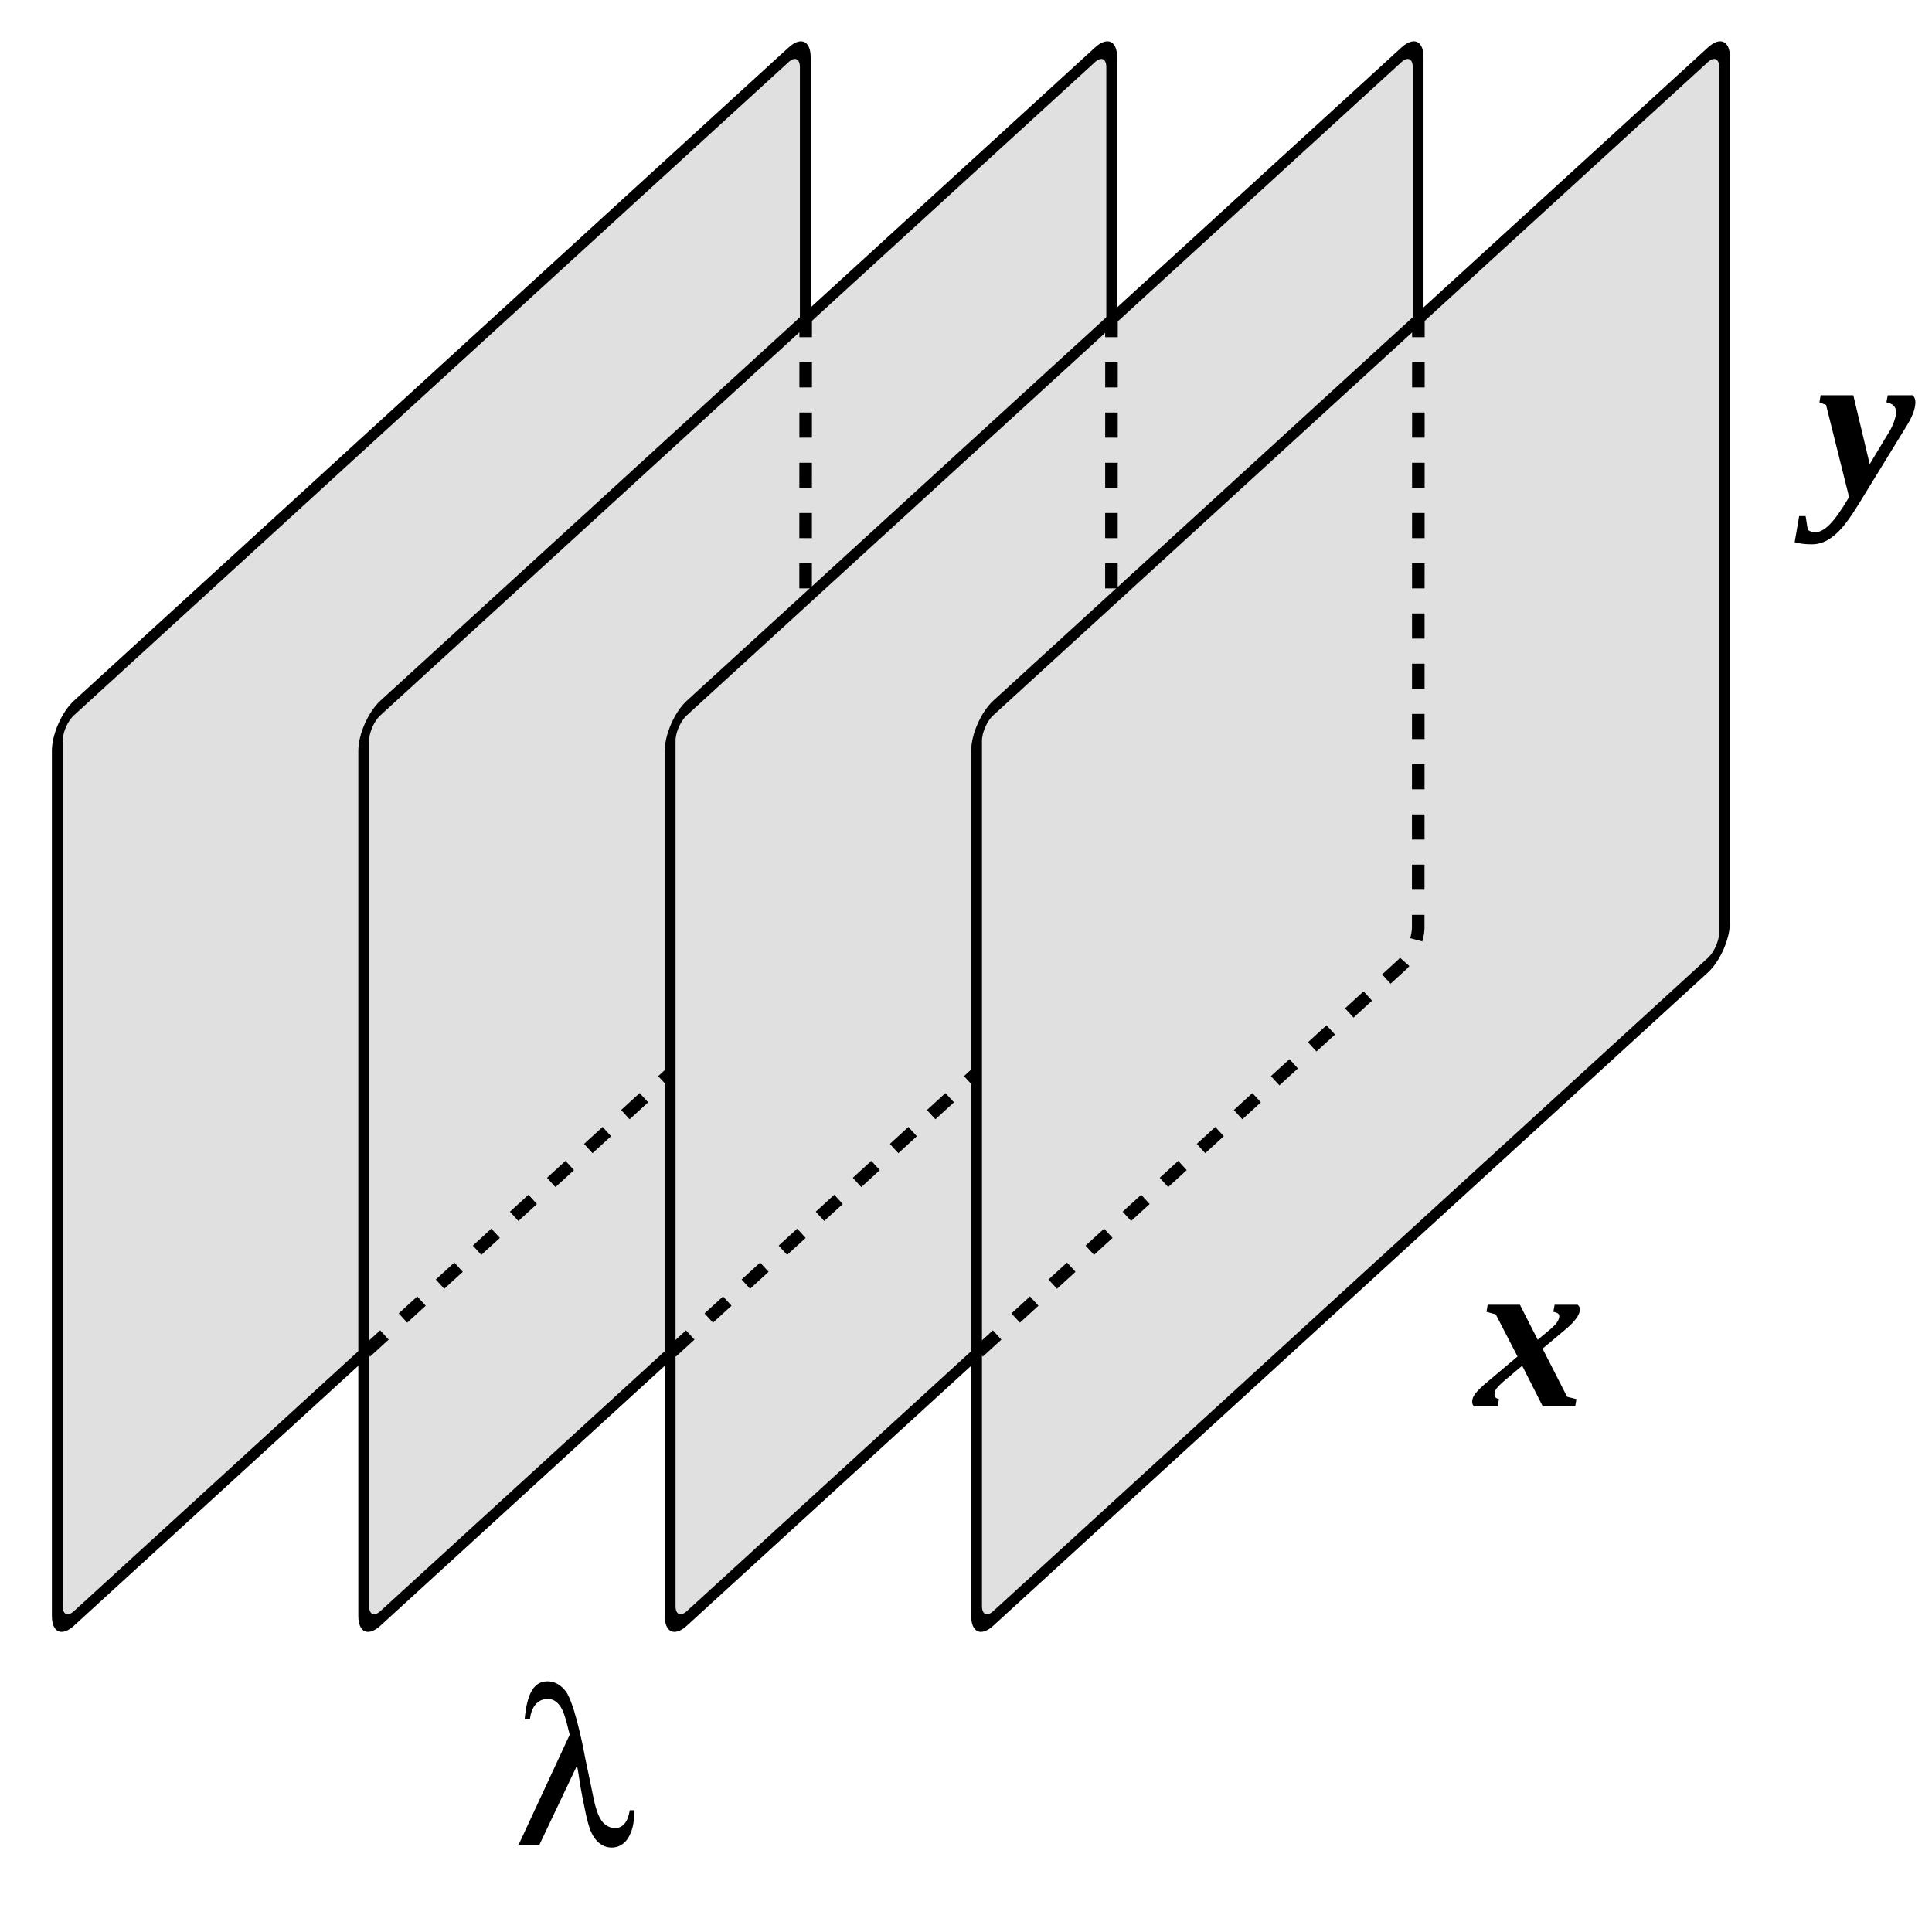
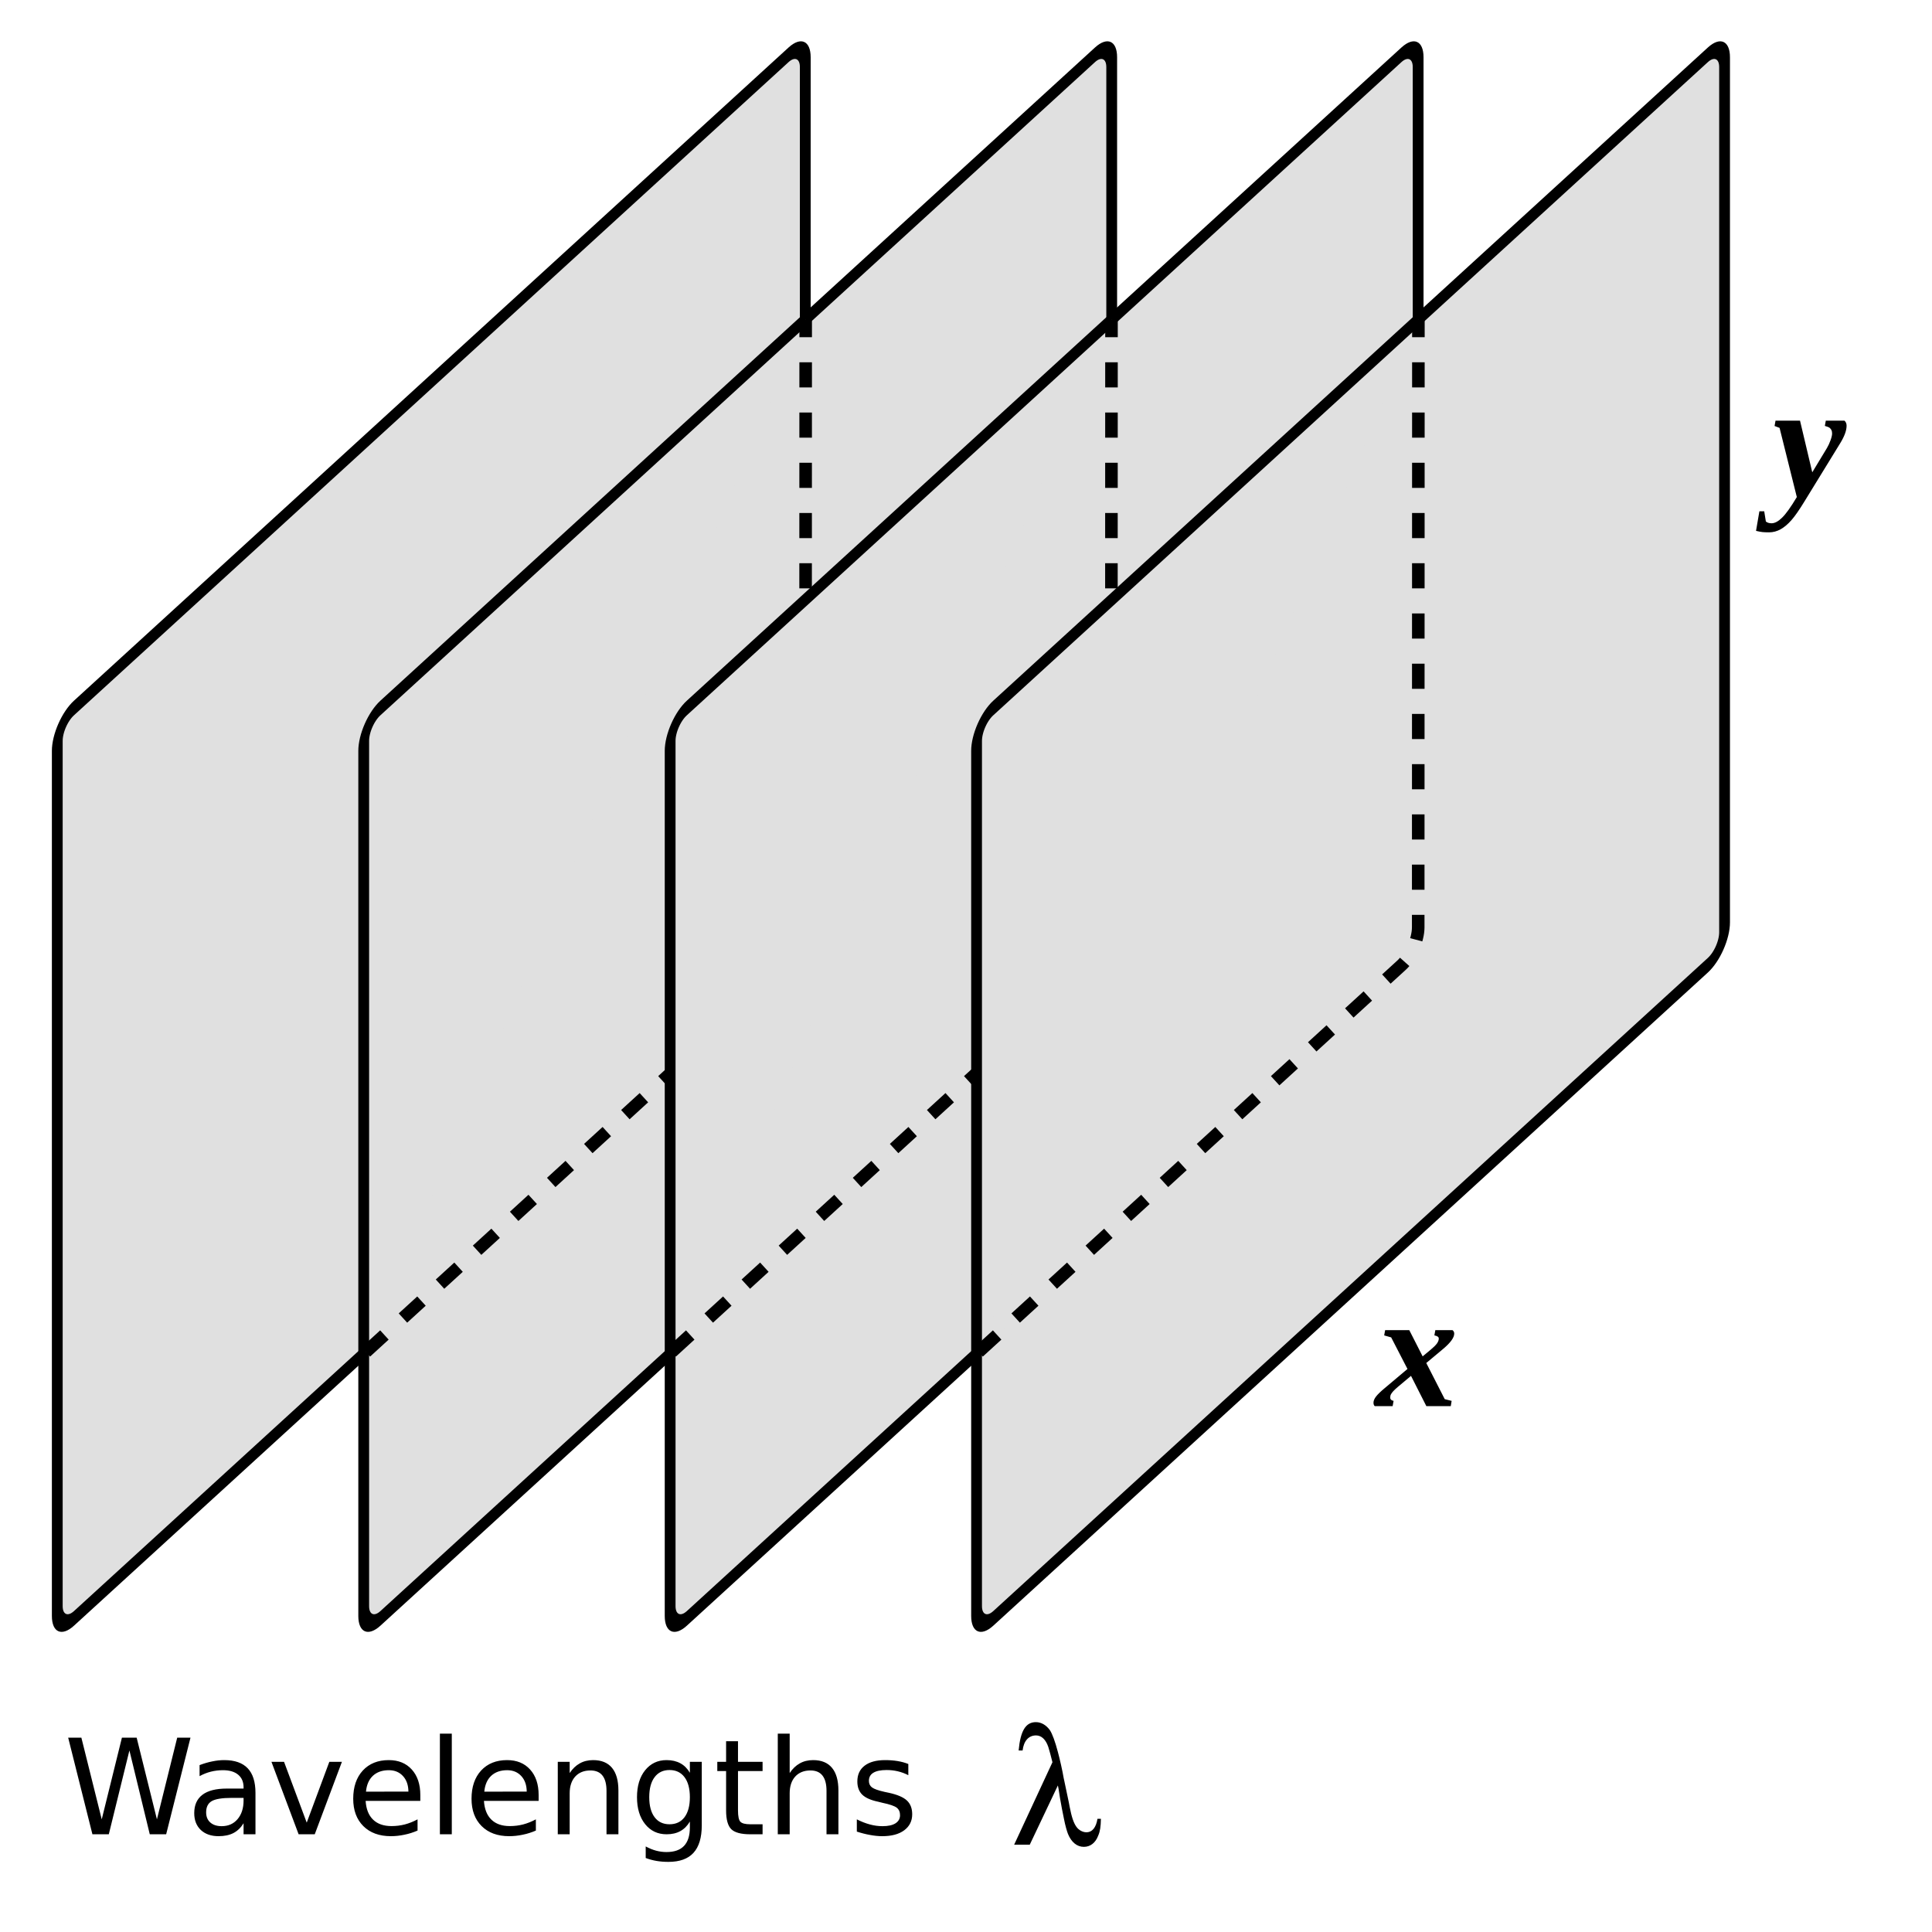
<svg xmlns="http://www.w3.org/2000/svg" width="350" height="350" id="svg2" version="1.0">
  <defs id="defs4">
    <marker orient="auto" refY="0" refX="0" id="Arrow1Lend" style="overflow:visible">
      <path id="path4433" d="M 0,0 5,-5 -12.5,0 5,5 0,0 z" style="fill-rule:evenodd;stroke:#000000;stroke-width:1pt;marker-start:none" transform="matrix(-0.8,0,0,-0.8,-10,0)" />
    </marker>
  </defs>
  <g id="layer1" transform="translate(0,-415)">
    <rect transform="matrix(0,1,0.7381089,-0.6746816,0,0)" style="fill:#e0e0e0;fill-opacity:1;stroke:#000000;stroke-width:2.648;stroke-miterlimit:4;stroke-opacity:1;stroke-dasharray:none" id="rect3584" width="164.929" height="183.586" x="555.508" y="14.058" ry="4.102" />
    <rect ry="4.102" y="89.268" x="606.251" height="183.586" width="164.929" id="rect3582" style="fill:#e0e0e0;fill-opacity:1;stroke:#000000;stroke-width:2.648;stroke-miterlimit:4;stroke-opacity:1;stroke-dasharray:none" transform="matrix(0,1,0.7381089,-0.6746816,0,0)" />
    <path style="fill:#e0e0e0;fill-opacity:1;stroke:#000000;stroke-width:2.275;stroke-miterlimit:4;stroke-opacity:1;stroke-dasharray:4.55, 4.55;stroke-dashoffset:0" d="m 66.282,659.916 76.613,-70.06 c 1.677,-1.533 3.028,-4.597 3.028,-6.869 l 0.034,-110.139" id="path5225" />
    <rect transform="matrix(0,1,0.7381089,-0.6746816,0,0)" style="fill:#e0e0e0;fill-opacity:1;stroke:#000000;stroke-width:2.648;stroke-miterlimit:4;stroke-opacity:1;stroke-dasharray:none" id="rect3580" width="164.929" height="183.586" x="656.994" y="164.478" ry="4.102" />
    <path id="path5223" d="m 121.683,659.916 76.613,-70.06 c 1.677,-1.533 3.028,-4.597 3.028,-6.869 l 0.034,-110.139" style="fill:#e0e0e0;fill-opacity:1;stroke:#000000;stroke-width:2.275;stroke-miterlimit:4;stroke-opacity:1;stroke-dasharray:4.55, 4.55;stroke-dashoffset:0" />
    <rect ry="4.102" y="239.688" x="707.737" height="183.586" width="164.929" id="rect3578" style="fill:#e0e0e0;fill-opacity:1;stroke:#000000;stroke-width:2.648;stroke-miterlimit:4;stroke-opacity:1;stroke-dasharray:none" transform="matrix(0,1,0.7381089,-0.6746816,0,0)" />
-     <text xml:space="preserve" style="font-size:40px;font-style:italic;font-variant:normal;font-weight:bold;font-stretch:normal;fill:#000000;fill-opacity:1;stroke:none;font-family:Times New Roman;-inkscape-font-specification:Bitstream Vera Sans Bold" x="329.12" y="504.966" id="text4592">
-       <tspan id="tspan4594" x="329.12" y="504.966">y</tspan>
+     <text xml:space="preserve" style="font-size:30px;font-style:italic;font-variant:normal;font-weight:bold;font-stretch:normal;text-align:start;line-height:125%;writing-mode:lr-tb;text-anchor:start;fill:#000000;fill-opacity:1;stroke:none;font-family:Times New Roman;-inkscape-font-specification:'Times New Roman, Bold Italic'" x="321.12" y="504.966" id="text4592">
+       <tspan id="tspan4594" x="321.12" y="504.966">y</tspan>
    </text>
-     <text id="text4596" y="669.732" x="267.18" style="font-size:40px;font-style:italic;font-variant:normal;font-weight:bold;font-stretch:normal;fill:#000000;fill-opacity:1;stroke:none;font-family:Times New Roman;-inkscape-font-specification:Bitstream Vera Sans Bold" xml:space="preserve">
-       <tspan y="669.732" x="267.18" id="tspan4598">x</tspan>
+     <text id="text4596" y="669.732" x="249.18" style="font-size:30px;font-style:italic;font-variant:normal;font-weight:bold;font-stretch:normal;text-align:start;line-height:125%;writing-mode:lr-tb;text-anchor:start;fill:#000000;fill-opacity:1;stroke:none;font-family:Times New Roman;-inkscape-font-specification:'Times New Roman, Bold Italic'" xml:space="preserve">
+       <tspan y="669.732" x="249.18" id="tspan4598">x</tspan>
    </text>
-     <text xml:space="preserve" style="font-size:40px;font-style:normal;font-variant:normal;font-weight:normal;font-stretch:normal;text-align:start;line-height:125%;writing-mode:lr-tb;text-anchor:start;fill:#000000;fill-opacity:1;stroke:none;font-family:Symbol;-inkscape-font-specification:Symbol" x="93.002" y="749.182" id="text4625">
-       <tspan id="tspan3001" x="93.002" y="749.182">l</tspan>
+     <text xml:space="preserve" style="font-size:30px;font-style:normal;font-variant:normal;font-weight:normal;font-stretch:normal;text-align:start;line-height:125%;writing-mode:lr;text-anchor:start;fill:#000000;fill-opacity:1;stroke:none;font-family:Symbol;-inkscape-font-specification:Symbol" x="183.002" y="749.182" id="text4625">
+       <tspan id="tspan3001" x="183.002" y="749.182">l</tspan>
    </text>
    <path style="fill:#e0e0e0;fill-opacity:1;stroke:#000000;stroke-width:2.275;stroke-miterlimit:4;stroke-opacity:1;stroke-dasharray:4.55, 4.55;stroke-dashoffset:0" d="m 177.282,659.916 76.613,-70.06 c 1.677,-1.533 3.028,-4.597 3.028,-6.869 l 0.034,-110.139" id="rect5218" />
+     <text xml:space="preserve" style="font-size:24px;font-style:normal;font-variant:normal;font-weight:normal;font-stretch:normal;text-align:start;line-height:125%;letter-spacing:0px;word-spacing:0px;writing-mode:lr-tb;text-anchor:start;fill:#000000;fill-opacity:1;stroke:none;font-family:Bitstream Vera Sans;-inkscape-font-specification:Bitstream Vera Sans" x="11.555" y="747.295" id="text3001">
+       <tspan id="tspan3003" x="11.555" y="747.295">Wavelengths</tspan>
+     </text>
  </g>
</svg>
